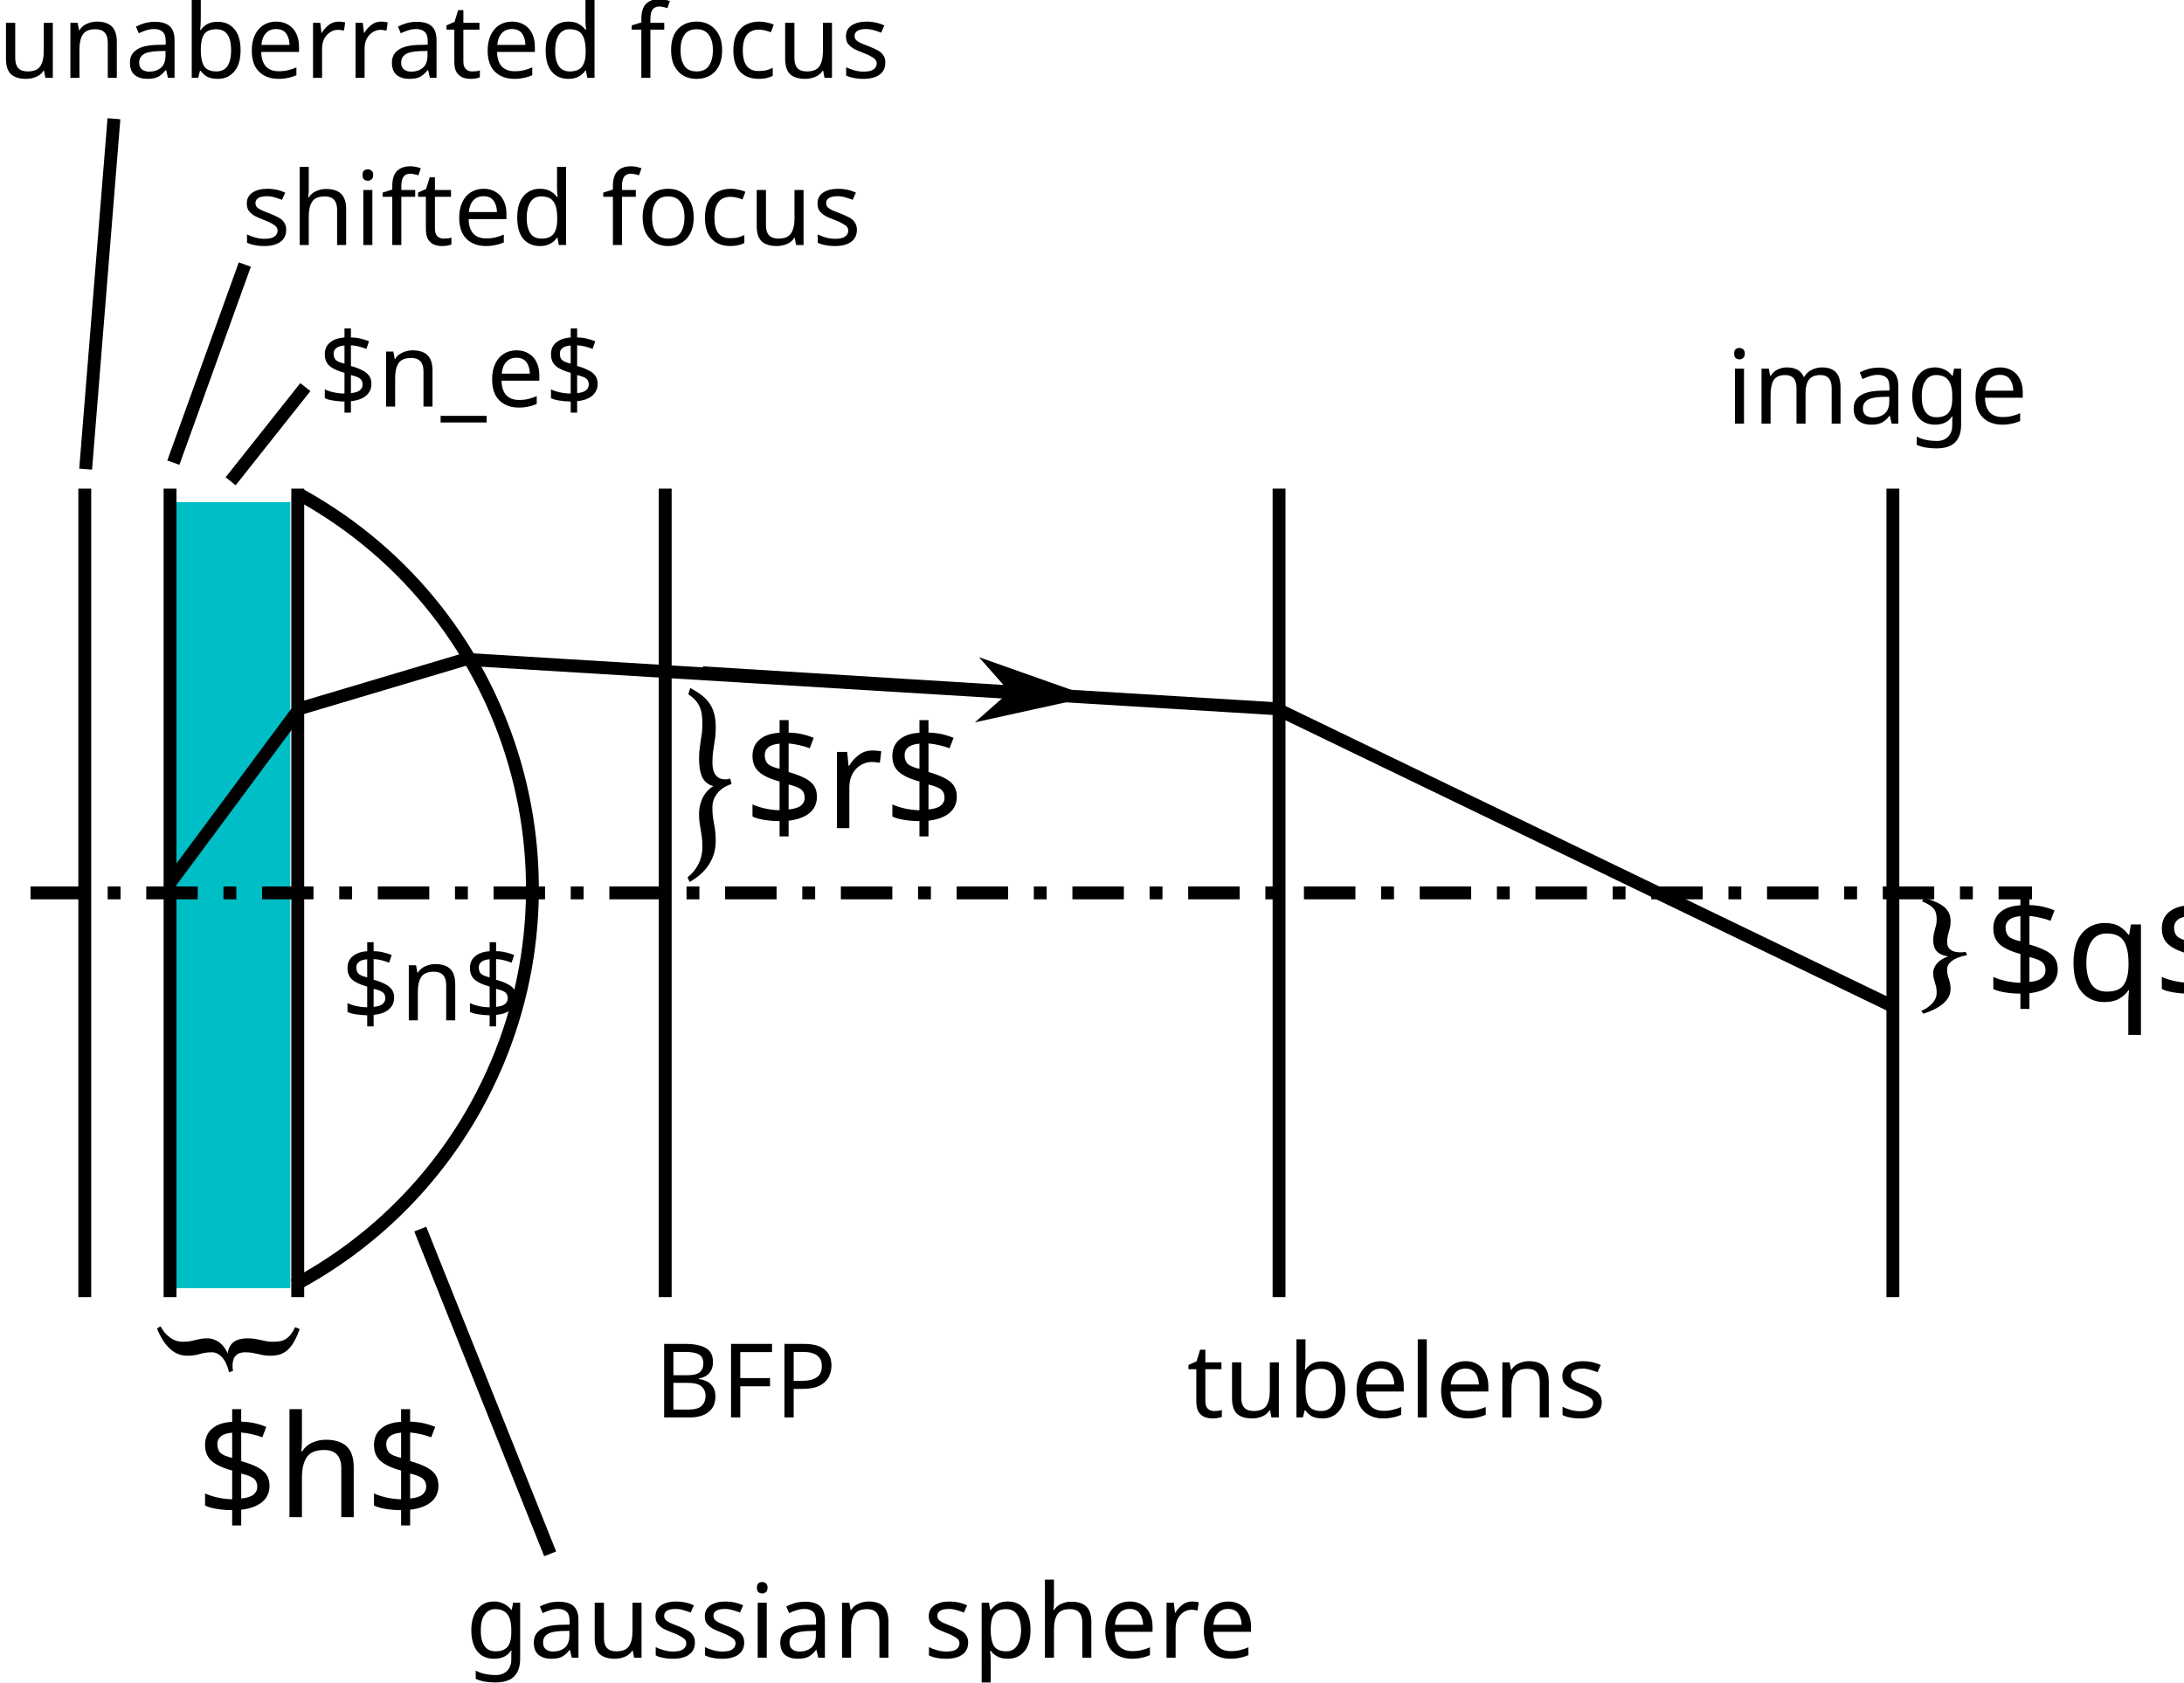
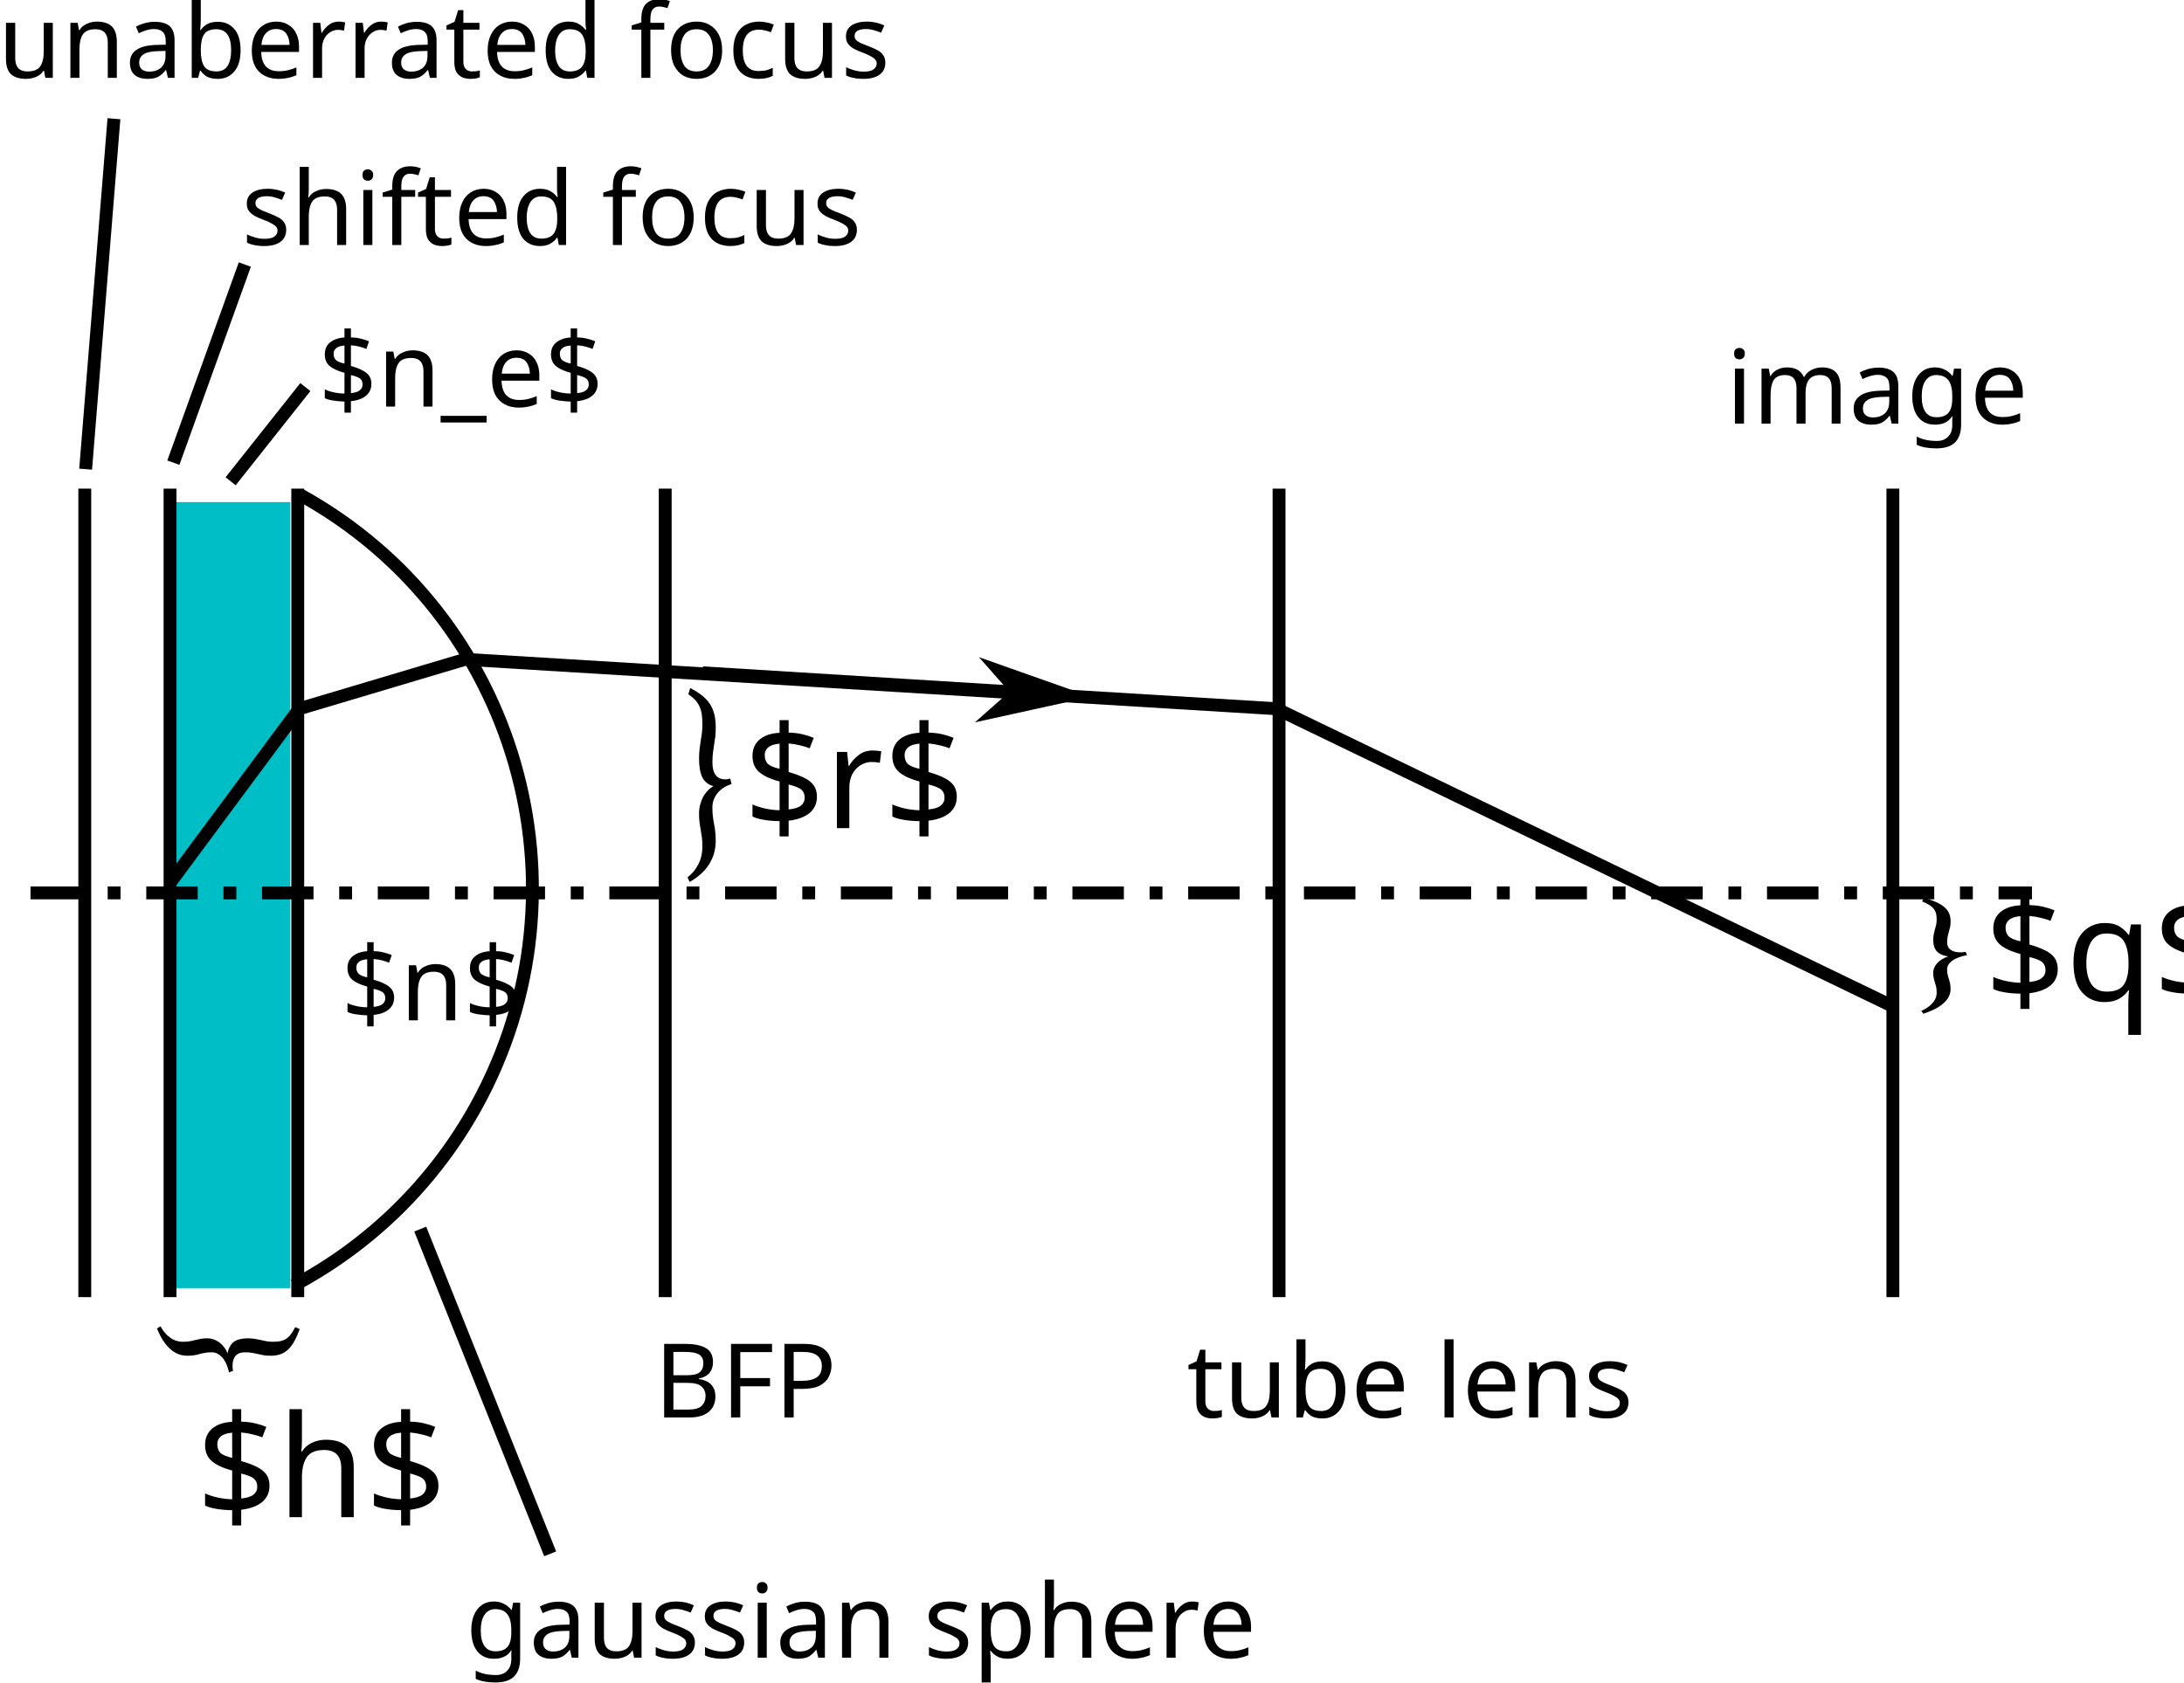
<svg xmlns="http://www.w3.org/2000/svg" width="169.789" height="130.864" id="svg2" version="1.1">
  <defs id="defs4">
    <marker orient="auto" refY="0" refX="0" id="Arrow1Mend" style="overflow:visible">
      <path id="path3866" d="M 0,0 5,-5 -12.5,0 5,5 0,0 z" style="fill-rule:evenodd;stroke:#000000;stroke-width:1pt;marker-start:none" transform="matrix(-0.4,0,0,-0.4,-4,0)" />
    </marker>
  </defs>
  <g id="layer1" transform="translate(-5.210919,-876.9844)">
    <rect style="fill:#00bec5;fill-opacity:1;stroke:none" id="rect3797" width="9.059" height="61.124" x="18.723" y="916.029" />
    <path style="fill:none;stroke:#000000;stroke-width:1;stroke-linecap:butt;stroke-linejoin:miter;stroke-miterlimit:4;stroke-opacity:1;stroke-dasharray:4, 2, 1, 2;stroke-dashoffset:0" d="m 7.583,946.417 155.597,0" id="path2985" />
    <path style="fill:none;stroke:#000000;stroke-width:1px;stroke-linecap:butt;stroke-linejoin:miter;stroke-opacity:1" d="m 28.359,914.981 0,62.871" id="path3755" />
    <path style="fill:none;stroke:#000000;stroke-width:1px;stroke-linecap:butt;stroke-linejoin:miter;stroke-opacity:1" d="m 11.802,914.981 0,62.871" id="path3755-4" />
    <path style="fill:none;stroke:#000000;stroke-width:1px;stroke-linecap:butt;stroke-linejoin:miter;stroke-opacity:1" d="m 18.431,914.981 0,62.871" id="path3755-4-7" />
    <path style="fill:none;stroke:#000000;stroke-width:0.724;stroke-miterlimit:4;stroke-opacity:1;stroke-dasharray:none;stroke-dashoffset:0" id="path3795" d="m 22.811,40.152 c 12.21,6.74 16.645,22.103 9.904,34.314 -2.374,4.3 -5.951,7.815 -10.292,10.114" transform="matrix(1.379714,0,0,1.383089,-2.879328,859.9558)" />
    <path style="fill:none;stroke:#000000;stroke-width:1px;stroke-linecap:butt;stroke-linejoin:miter;stroke-opacity:1" d="m 56.926,914.981 0,62.871" id="path3755-4-8" />
    <path style="fill:none;stroke:#000000;stroke-width:1px;stroke-linecap:butt;stroke-linejoin:miter;stroke-opacity:1" d="m 104.647,914.981 0,62.871" id="path3755-4-4" />
    <path style="fill:none;stroke:#000000;stroke-width:1px;stroke-linecap:butt;stroke-linejoin:miter;stroke-opacity:1" d="m 152.368,914.981 0,62.871" id="path3755-4-5" />
    <path style="fill:none;stroke:#000000;stroke-width:1px;stroke-linecap:butt;stroke-linejoin:miter;stroke-opacity:1" d="m 18.375,945.718 10.104,-13.622 12.892,-3.842 63.066,3.842 47.735,23.053" id="path3852" />
    <path style="fill:none;stroke:#000000;stroke-width:1px;stroke-linecap:butt;stroke-linejoin:miter;stroke-opacity:1;marker-end:url(#Arrow1Mend)" d="m 59.838,929.302 28.223,1.746" id="path4298" />
    <g transform="matrix(0,-1.062259,0.9413902,0,0,0)" style="font-size:12.602px;font-style:normal;font-variant:normal;font-weight:normal;font-stretch:normal;line-height:125%;letter-spacing:0px;word-spacing:0px;fill:#000000;fill-opacity:1;stroke:none;font-family:Gentium;-inkscape-font-specification:Gentium" id="text4484">
      <path d="m -922.675,18.789 c -0.16,0.098 -0.31,0.211 -0.449,0.338 -0.135,0.127 -0.254,0.269 -0.357,0.425 -0.103,0.152 -0.183,0.318 -0.24,0.498 -0.057,0.181 -0.086,0.377 -0.086,0.591 -10e-6,0.238 0.012,0.433 0.037,0.585 0.029,0.152 0.057,0.295 0.086,0.431 0.033,0.131 0.061,0.273 0.086,0.425 0.029,0.152 0.043,0.347 0.043,0.585 0,0.172 -0.027,0.343 -0.08,0.511 -0.049,0.164 -0.121,0.32 -0.215,0.468 -0.094,0.144 -0.211,0.275 -0.351,0.394 -0.135,0.119 -0.289,0.215 -0.462,0.289 0.205,0.037 0.377,0.103 0.517,0.197 0.144,0.09 0.258,0.205 0.345,0.345 0.086,0.139 0.148,0.304 0.185,0.492 0.041,0.185 0.061,0.39 0.061,0.615 0,0.246 -0.014,0.455 -0.043,0.628 -0.025,0.172 -0.053,0.334 -0.086,0.486 -0.029,0.152 -0.057,0.304 -0.086,0.455 -0.025,0.152 -0.037,0.33 -0.037,0.535 -10e-6,0.226 0.014,0.425 0.043,0.597 0.033,0.176 0.088,0.334 0.166,0.474 0.082,0.144 0.191,0.275 0.326,0.394 0.139,0.123 0.318,0.244 0.535,0.363 l -0.142,0.375 c -0.345,-0.139 -0.64,-0.287 -0.886,-0.443 -0.246,-0.152 -0.449,-0.322 -0.609,-0.511 -0.156,-0.189 -0.271,-0.4 -0.345,-0.634 -0.074,-0.234 -0.111,-0.498 -0.111,-0.794 0,-0.242 0.012,-0.441 0.037,-0.597 0.029,-0.16 0.057,-0.312 0.086,-0.455 0.033,-0.148 0.061,-0.304 0.086,-0.468 0.029,-0.168 0.043,-0.379 0.043,-0.634 0,-0.332 -0.084,-0.583 -0.252,-0.751 -0.164,-0.172 -0.4,-0.258 -0.708,-0.258 -0.057,4e-6 -0.101,4e-6 -0.129,0 -0.025,4e-6 -0.047,0.002 -0.068,0.006 -0.021,3e-6 -0.045,0.004 -0.074,0.012 -0.025,0.004 -0.068,0.01 -0.129,0.018 l -0.105,-0.326 c 0.484,-0.127 0.849,-0.318 1.095,-0.572 0.246,-0.254 0.369,-0.535 0.369,-0.843 0,-0.164 -0.006,-0.306 -0.018,-0.425 -0.012,-0.119 -0.029,-0.226 -0.049,-0.32 -0.016,-0.098 -0.037,-0.189 -0.061,-0.271 -0.021,-0.086 -0.041,-0.176 -0.061,-0.271 -0.016,-0.094 -0.031,-0.201 -0.043,-0.32 -0.012,-0.123 -0.018,-0.269 -0.018,-0.437 0,-0.275 0.045,-0.533 0.135,-0.775 0.094,-0.246 0.228,-0.472 0.4,-0.677 0.172,-0.209 0.382,-0.4 0.628,-0.572 0.246,-0.172 0.523,-0.328 0.831,-0.468 l 0.16,0.289 0,0" id="path4575" />
    </g>
    <g transform="scale(-1.176289,-0.8501309)" style="font-size:11.353px;font-style:normal;font-variant:normal;font-weight:normal;font-stretch:normal;line-height:125%;letter-spacing:0px;word-spacing:0px;fill:#000000;fill-opacity:1;stroke:none;font-family:Gentium;-inkscape-font-specification:Gentium" id="text4484-0">
      <path d="m -131.405,-1124.059 c -0.144,0.089 -0.279,0.19 -0.405,0.305 -0.122,0.115 -0.229,0.242 -0.322,0.383 -0.092,0.137 -0.164,0.286 -0.216,0.449 -0.052,0.163 -0.078,0.34 -0.078,0.532 0,0.214 0.011,0.39 0.033,0.527 0.026,0.137 0.052,0.266 0.078,0.388 0.03,0.118 0.055,0.246 0.078,0.383 0.026,0.137 0.039,0.312 0.039,0.527 -1e-5,0.155 -0.024,0.309 -0.072,0.46 -0.044,0.148 -0.109,0.288 -0.194,0.421 -0.085,0.129 -0.19,0.248 -0.316,0.355 -0.122,0.107 -0.261,0.194 -0.416,0.261 0.185,0.033 0.34,0.092 0.466,0.177 0.129,0.081 0.233,0.185 0.31,0.31 0.078,0.126 0.133,0.274 0.166,0.444 0.037,0.166 0.055,0.351 0.055,0.554 -1e-5,0.222 -0.013,0.41 -0.039,0.565 -0.022,0.155 -0.048,0.301 -0.078,0.438 -0.026,0.137 -0.052,0.274 -0.078,0.41 -0.022,0.137 -0.033,0.297 -0.033,0.482 0,0.203 0.013,0.383 0.039,0.538 0.03,0.159 0.08,0.301 0.15,0.427 0.074,0.129 0.172,0.248 0.294,0.355 0.126,0.111 0.286,0.22 0.482,0.327 l -0.128,0.338 c -0.31,-0.126 -0.577,-0.259 -0.798,-0.399 -0.222,-0.137 -0.405,-0.29 -0.549,-0.46 -0.14,-0.17 -0.244,-0.36 -0.31,-0.571 -0.067,-0.211 -0.1,-0.449 -0.1,-0.715 0,-0.218 0.011,-0.397 0.033,-0.538 0.026,-0.144 0.052,-0.281 0.078,-0.41 0.03,-0.133 0.055,-0.273 0.078,-0.421 0.026,-0.151 0.039,-0.342 0.039,-0.571 0,-0.299 -0.076,-0.525 -0.227,-0.676 -0.148,-0.155 -0.36,-0.233 -0.637,-0.233 -0.052,0 -0.09,0 -0.116,0 -0.022,0 -0.043,0 -0.061,0.01 -0.018,0 -0.041,0 -0.067,0.011 -0.022,0 -0.061,0.01 -0.116,0.017 l -0.094,-0.294 c 0.436,-0.115 0.765,-0.286 0.987,-0.516 0.222,-0.229 0.333,-0.482 0.333,-0.759 0,-0.148 -0.006,-0.275 -0.017,-0.383 -0.011,-0.107 -0.026,-0.203 -0.044,-0.288 -0.015,-0.089 -0.033,-0.17 -0.055,-0.244 -0.018,-0.078 -0.037,-0.159 -0.055,-0.244 -0.015,-0.085 -0.028,-0.181 -0.039,-0.288 -0.011,-0.111 -0.017,-0.242 -0.017,-0.394 0,-0.248 0.041,-0.48 0.122,-0.699 0.085,-0.222 0.205,-0.425 0.36,-0.61 0.155,-0.188 0.344,-0.36 0.565,-0.515 0.222,-0.155 0.471,-0.296 0.748,-0.421 l 0.144,0.261 0,0" id="path4578" />
    </g>
    <text xml:space="preserve" style="font-size:11.051px;font-style:normal;font-variant:normal;font-weight:normal;font-stretch:normal;line-height:125%;letter-spacing:0px;word-spacing:0px;fill:#000000;fill-opacity:1;stroke:none;font-family:Gentium;-inkscape-font-specification:Gentium" x="20.491" y="993.752" id="text4509" transform="scale(0.998779,1.001222)">
      <tspan id="tspan4511" x="20.491" y="993.752">$h$</tspan>
    </text>
    <text xml:space="preserve" style="font-size:11.051px;font-style:normal;font-variant:normal;font-weight:normal;font-stretch:normal;line-height:125%;letter-spacing:0px;word-spacing:0px;fill:#000000;fill-opacity:1;stroke:none;font-family:Gentium;-inkscape-font-specification:Gentium" x="159.684" y="953.634" id="text4513" transform="scale(0.998779,1.001222)">
      <tspan id="tspan4515" x="159.684" y="953.634">$q$</tspan>
    </text>
    <text xml:space="preserve" style="font-size:8px;font-style:normal;font-variant:normal;font-weight:normal;font-stretch:normal;line-height:125%;letter-spacing:0px;word-spacing:0px;fill:#000000;fill-opacity:1;stroke:none;font-family:Gentium;-inkscape-font-specification:Gentium" x="23.991" y="896.041" id="text4599">
      <tspan id="tspan4601" x="23.991" y="896.041">shifted focus</tspan>
    </text>
    <text xml:space="preserve" style="font-size:8px;font-style:normal;font-variant:normal;font-weight:normal;font-stretch:normal;line-height:125%;letter-spacing:0px;word-spacing:0px;fill:#000000;fill-opacity:1;stroke:none;font-family:Gentium;-inkscape-font-specification:Gentium" x="41.416" y="1005.895" id="text4603">
      <tspan id="tspan4605" x="41.416" y="1005.895">gaussian sphere</tspan>
    </text>
    <text xml:space="preserve" style="font-size:8px;font-style:normal;font-variant:normal;font-weight:normal;font-stretch:normal;line-height:125%;letter-spacing:0px;word-spacing:0px;fill:#000000;fill-opacity:1;stroke:none;font-family:Gentium;-inkscape-font-specification:Gentium" x="56.063" y="987.207" id="text4607">
      <tspan id="tspan4609" x="56.063" y="987.207">BFP</tspan>
    </text>
    <text xml:space="preserve" style="font-size:8px;font-style:normal;font-variant:normal;font-weight:normal;font-stretch:normal;line-height:125%;letter-spacing:0px;word-spacing:0px;fill:#000000;fill-opacity:1;stroke:none;font-family:Gentium;-inkscape-font-specification:Gentium" x="97.48" y="987.207" id="text4611">
-       <tspan id="tspan4613" x="97.48" y="987.207">tubelens</tspan>
+       <tspan id="tspan4613" x="97.48" y="987.207">tube lens</tspan>
    </text>
    <text xml:space="preserve" style="font-size:8px;font-style:normal;font-variant:normal;font-weight:normal;font-stretch:normal;line-height:125%;letter-spacing:0px;word-spacing:0px;fill:#000000;fill-opacity:1;stroke:none;font-family:Gentium;-inkscape-font-specification:Gentium" x="139.401" y="909.931" id="text4615">
      <tspan id="tspan4617" x="139.401" y="909.931">image</tspan>
    </text>
    <text xml:space="preserve" style="font-size:8px;font-style:normal;font-variant:normal;font-weight:normal;font-stretch:normal;line-height:125%;letter-spacing:0px;word-spacing:0px;fill:#000000;fill-opacity:1;stroke:none;font-family:Gentium;-inkscape-font-specification:Gentium" x="5.051" y="883.039" id="text4619">
      <tspan id="tspan4621" x="5.051" y="883.039">unaberrated focus</tspan>
    </text>
    <path style="fill:none;stroke:#000000;stroke-width:1px;stroke-linecap:butt;stroke-linejoin:miter;stroke-opacity:1" d="m 18.688,912.961 5.556,-15.405" id="path4623" />
    <path style="fill:none;stroke:#000000;stroke-width:1px;stroke-linecap:butt;stroke-linejoin:miter;stroke-opacity:1" d="m 11.869,913.466 2.199,-27.249" id="path4627" />
    <path style="fill:none;stroke:#000000;stroke-width:1px;stroke-linecap:butt;stroke-linejoin:miter;stroke-opacity:1" d="M 37.881,97.363 47.982,122.617" id="path4629" transform="translate(0,875.1968)" />
    <g transform="matrix(-1.129979,0,0,-1.421339,-89.82512,-652.4614)" style="font-size:11.353px;font-style:normal;font-variant:normal;font-weight:normal;font-stretch:normal;line-height:125%;letter-spacing:0px;word-spacing:0px;fill:#000000;fill-opacity:1;stroke:none;font-family:Gentium;-inkscape-font-specification:Gentium" id="text4484-0-4">
      <path d="m -131.405,-1124.059 c -0.144,0.089 -0.279,0.19 -0.405,0.305 -0.122,0.115 -0.229,0.242 -0.322,0.383 -0.092,0.137 -0.164,0.286 -0.216,0.449 -0.052,0.163 -0.078,0.34 -0.078,0.532 0,0.214 0.011,0.39 0.033,0.527 0.026,0.137 0.052,0.266 0.078,0.388 0.03,0.118 0.055,0.246 0.078,0.383 0.026,0.137 0.039,0.312 0.039,0.527 -1e-5,0.155 -0.024,0.309 -0.072,0.46 -0.044,0.148 -0.109,0.288 -0.194,0.421 -0.085,0.129 -0.19,0.248 -0.316,0.355 -0.122,0.107 -0.261,0.194 -0.416,0.261 0.185,0.033 0.34,0.092 0.466,0.177 0.129,0.081 0.233,0.185 0.31,0.31 0.078,0.126 0.133,0.274 0.166,0.444 0.037,0.166 0.055,0.351 0.055,0.554 -1e-5,0.222 -0.013,0.41 -0.039,0.565 -0.022,0.155 -0.048,0.301 -0.078,0.438 -0.026,0.137 -0.052,0.274 -0.078,0.41 -0.022,0.137 -0.033,0.297 -0.033,0.482 0,0.203 0.013,0.383 0.039,0.538 0.03,0.159 0.08,0.301 0.15,0.427 0.074,0.129 0.172,0.248 0.294,0.355 0.126,0.111 0.286,0.22 0.482,0.327 l -0.128,0.338 c -0.31,-0.126 -0.577,-0.259 -0.798,-0.399 -0.222,-0.137 -0.405,-0.29 -0.549,-0.46 -0.14,-0.17 -0.244,-0.36 -0.31,-0.571 -0.067,-0.211 -0.1,-0.449 -0.1,-0.715 0,-0.218 0.011,-0.397 0.033,-0.538 0.026,-0.144 0.052,-0.281 0.078,-0.41 0.03,-0.133 0.055,-0.273 0.078,-0.421 0.026,-0.151 0.039,-0.342 0.039,-0.571 0,-0.299 -0.076,-0.525 -0.227,-0.676 -0.148,-0.155 -0.36,-0.233 -0.637,-0.233 -0.052,0 -0.09,0 -0.116,0 -0.022,0 -0.043,0 -0.061,0.01 -0.018,0 -0.041,0 -0.067,0.011 -0.022,0 -0.061,0.01 -0.116,0.017 l -0.094,-0.294 c 0.436,-0.115 0.765,-0.286 0.987,-0.516 0.222,-0.229 0.333,-0.482 0.333,-0.759 0,-0.148 -0.006,-0.275 -0.017,-0.383 -0.011,-0.107 -0.026,-0.203 -0.044,-0.288 -0.015,-0.089 -0.033,-0.17 -0.055,-0.244 -0.018,-0.078 -0.037,-0.159 -0.055,-0.244 -0.015,-0.085 -0.028,-0.181 -0.039,-0.288 -0.011,-0.111 -0.017,-0.242 -0.017,-0.394 0,-0.248 0.041,-0.48 0.122,-0.699 0.085,-0.222 0.205,-0.425 0.36,-0.61 0.155,-0.188 0.344,-0.36 0.565,-0.515 0.222,-0.155 0.471,-0.296 0.748,-0.421 l 0.144,0.261 0,0" id="path4578-7" />
    </g>
    <text xml:space="preserve" style="font-size:11.051px;font-style:normal;font-variant:normal;font-weight:normal;font-stretch:normal;line-height:125%;letter-spacing:0px;word-spacing:0px;fill:#000000;fill-opacity:1;stroke:none;font-family:Gentium;-inkscape-font-specification:Gentium" x="63.101" y="940.237" id="text4509-8" transform="scale(0.998779,1.001222)">
      <tspan id="tspan4511-4" x="63.101" y="940.237">$r$</tspan>
    </text>
    <text xml:space="preserve" style="font-size:8px;font-style:normal;font-variant:normal;font-weight:normal;font-stretch:normal;line-height:125%;letter-spacing:0px;word-spacing:0px;fill:#000000;fill-opacity:1;stroke:none;font-family:Gentium;-inkscape-font-specification:Gentium" x="29.96" y="908.601" id="text3062">
      <tspan id="tspan3064" x="29.96" y="908.601">$n_e$</tspan>
    </text>
    <text xml:space="preserve" style="font-size:8px;font-style:normal;font-variant:normal;font-weight:normal;font-stretch:normal;line-height:125%;letter-spacing:0px;word-spacing:0px;fill:#000000;fill-opacity:1;stroke:none;font-family:Gentium;-inkscape-font-specification:Gentium" x="31.727" y="956.331" id="text3066">
      <tspan id="tspan3068" x="31.727" y="956.331">$n$</tspan>
    </text>
    <path style="fill:none;stroke:#000000;stroke-width:1px;stroke-linecap:butt;stroke-linejoin:miter;stroke-opacity:1" d="m 22.728,24.545 -5.808,7.324" id="path3089" transform="translate(6.221072,882.5402)" />
  </g>
  <g id="layer2" style="display:none" transform="translate(-5.210919,-1.787533)">
    <path transform="translate(-32.93021,-0.2525378)" style="fill:none;stroke:#000000;stroke-opacity:1" id="path3831" d="m 144.452,62.766 c 0,18.55 -15.038,33.588 -33.588,33.588 -18.55,0 -33.588,-15.038 -33.588,-33.588 0,-18.55 15.038,-33.588 33.588,-33.588 18.55,0 33.588,15.038 33.588,33.588 z" />
  </g>
</svg>
